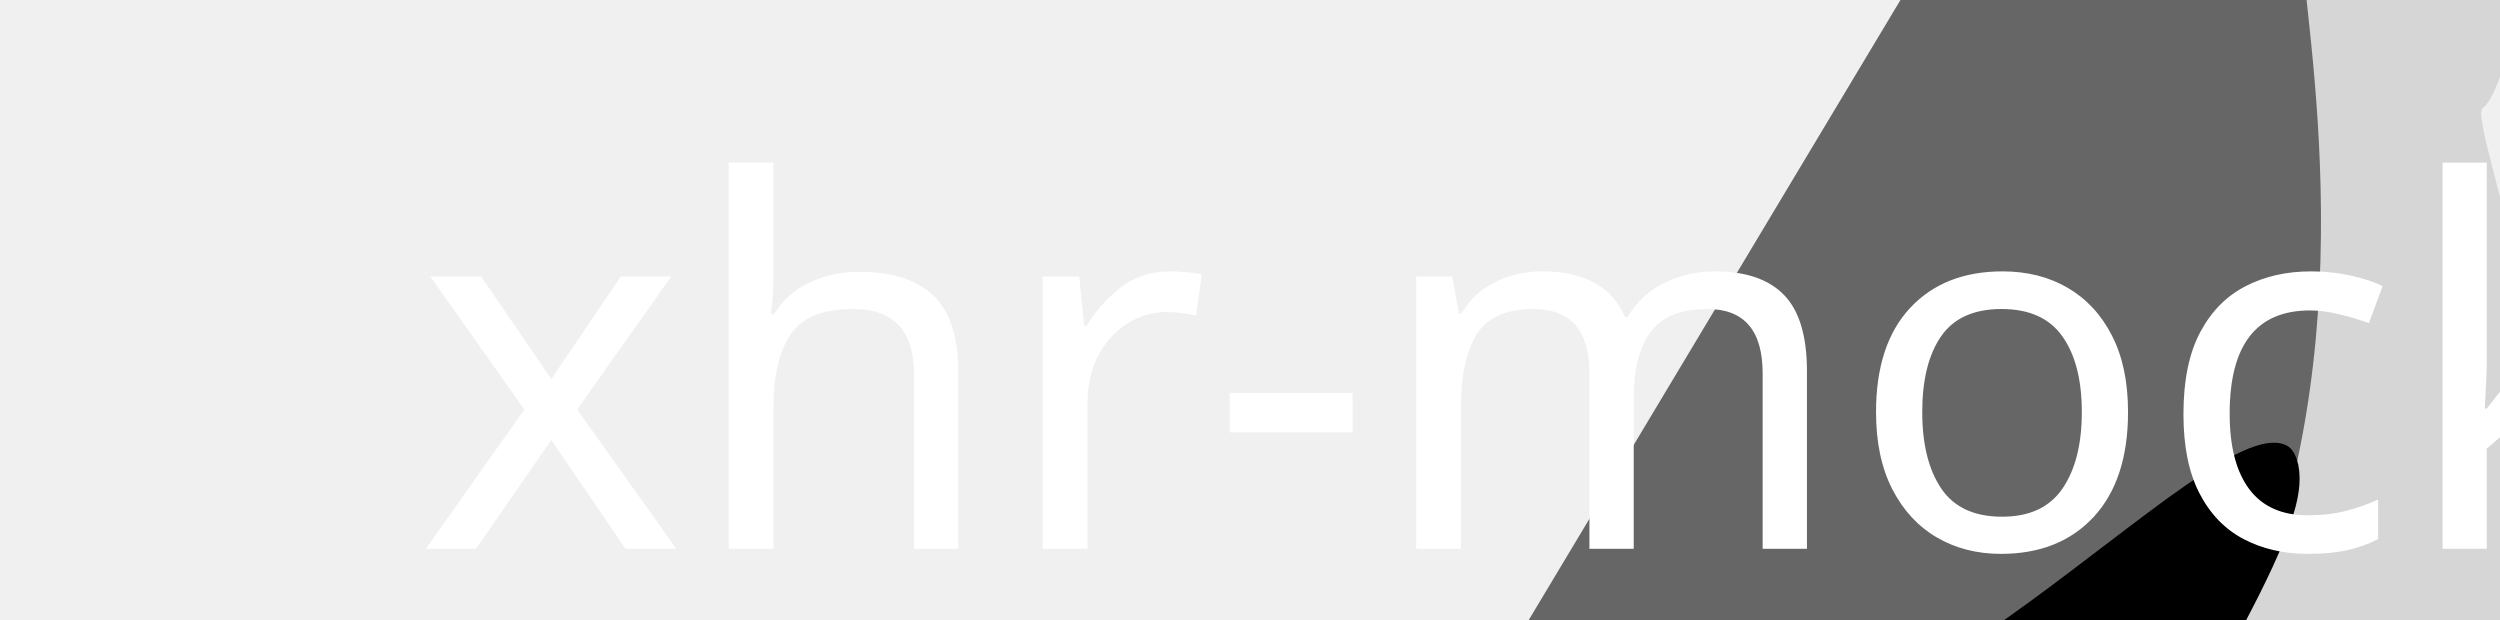
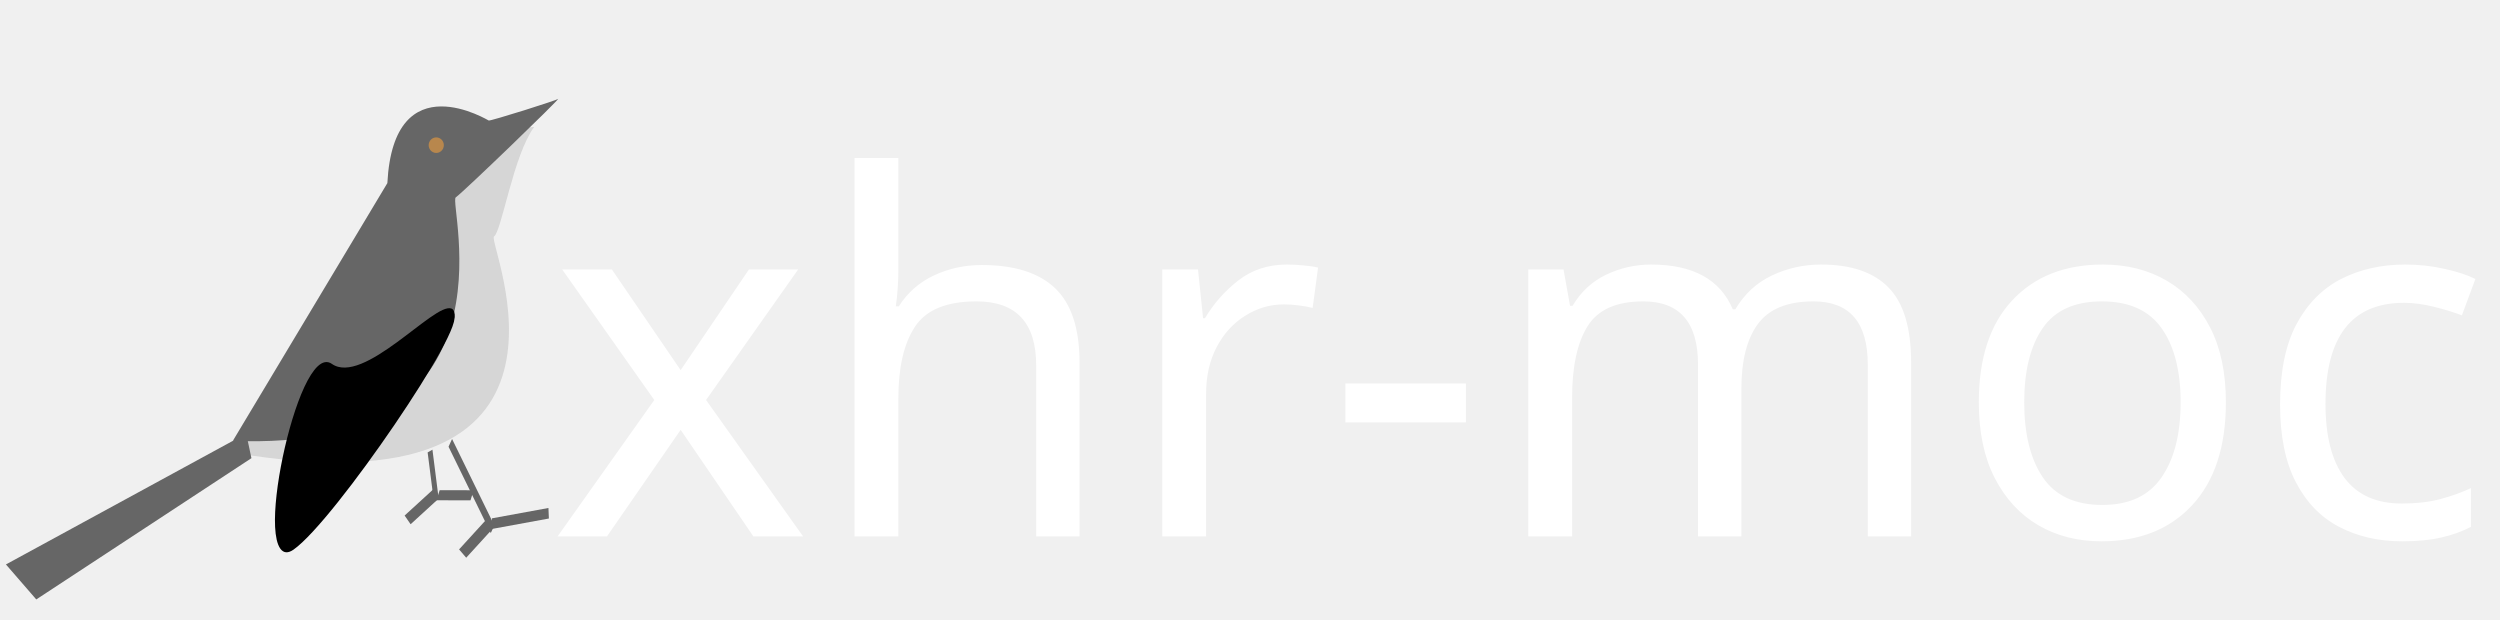
- <svg xmlns="http://www.w3.org/2000/svg" version="1.1" id="Layer_1" x="0px" y="0px" width="246px" height="61px" viewBox="30.5 123.5 246 61" enable-background="new 30.5 123.5 246 61" xml:space="preserve">
-   <g transform="matrix(0.380748, 0, 0, 0.810206, 91.97887, 58.58702)">
+ <svg xmlns="http://www.w3.org/2000/svg" version="1.1" id="Layer_1" x="0px" y="0px" width="246px" height="61px" viewBox="30.5 123.5 246 61" enable-background="new 30.5 123.5 246 61">
+   <g transform="matrix(0.081589, 0, 0, 0.173616, 39.93588, 130.5803)">
    <polyline stroke-linecap="round" id="svg_7" points="529.5,339.5 529.5,339.5 " fill-opacity="null" stroke-opacity="null" stroke-width="0" stroke="#000" fill="none" />
    <path id="svg_18" d="M 349.77 69.583 C 375.388 8.907 473.195 34.618 472.031 34.103 C 473.195 34.618 504.778 31.675 528.565 31.16 C 503.229 47.454 489.497 90.151 480.182 93.236 C 470.868 96.321 626.895 252.636 163.468 215.614" opacity="0.5" stroke-opacity="null" stroke-width="5" stroke="null" fill="#BBBBBB" />
    <path id="svg_20" d="m177.643,125.357" opacity="0.5" fill-opacity="null" stroke-opacity="null" stroke-width="5" stroke="null" fill="#000000" />
    <path id="svg_23" d="m-108.5,24.5" opacity="0.5" stroke-opacity="null" stroke-width="5" stroke="null" fill="#444444" />
    <path id="svg_25" d="m-99.5,76.5" opacity="0.5" stroke-opacity="null" stroke-width="5" stroke="null" fill="#444444" />
    <path id="svg_28" d="m274.643,167.357" opacity="0.5" stroke-opacity="null" stroke-width="5" stroke="null" fill="#999999" />
    <path id="svg_29" d="M 351.525 62.998 C 359.146 -6.091 474.95 28.034 473.786 27.518 C 474.95 28.034 558.786 15.692 557.623 15.178 C 558.786 15.692 443.316 68.007 434 71.093 C 424.686 74.178 516.868 216.228 165.223 209.03" stroke-opacity="null" stroke-width="5" stroke="null" fill="#666666" />
    <path id="svg_30" d="M 168.459 208.242 L -108.5 279.127 L -71.905 298.96 L 187.586 218.893 L 182.598 207.873 L 168.459 208.242 Z" stroke-opacity="null" stroke-width="5" stroke="null" fill="#666666" />
    <line stroke="#666666" stroke-linecap="null" stroke-linejoin="null" id="svg_36" y2="258.963" x2="479.375" y1="210.406" x1="426.428" fill-opacity="null" stroke-width="6" fill="none" transform="matrix(0.999845, 0.007491, -0.041274, 0.999845, 9.756465, -3.356279)" />
    <ellipse ry="4.408" rx="9.149" id="svg_39" cy="41.496" cx="410.484" stroke-width="8" fill="#B8874D" />
    <line stroke="#666666" stroke-linecap="null" stroke-linejoin="null" id="svg_40" y2="250.111" x2="546.052" y1="255.987" x1="477.853" fill-opacity="null" stroke-opacity="null" stroke-width="6" fill="none" />
    <line stroke="#666666" stroke-linecap="null" stroke-linejoin="null" id="svg_41" y2="261.651" x2="483.32" y1="267.459" x1="433.957" fill-opacity="null" stroke-opacity="null" stroke-width="6" fill="none" transform="matrix(0.819544, -0.244112, 1.34507, 0.819544, -273.0809, 159.6995)" />
    <line stroke-linecap="null" stroke-linejoin="null" id="svg_42" y2="242.766" x2="410.541" y1="214.852" x1="402.998" fill-opacity="null" stroke-opacity="null" stroke-width="6" stroke="#666666" fill="none" />
    <line stroke="#666666" stroke-linecap="null" stroke-linejoin="null" id="svg_44" y2="244.318" x2="417.173" y1="248.255" x1="370.051" fill-opacity="null" stroke-opacity="null" stroke-width="6" fill="none" transform="matrix(0.844628, -0.251584, 1.139196, 0.844628, -219.4124, 137.2925)" />
    <line stroke="#666666" stroke-linecap="null" stroke-linejoin="null" id="svg_45" y2="236.992" x2="452.515" y1="242.845" x1="413.858" fill-opacity="null" stroke-opacity="null" stroke-width="6" fill="none" transform="matrix(0.941807, 0.143206, -0.789075, 0.941807, 214.5223, -48.07334)" />
    <path stroke="#000000" id="svg_46" d="M 283.817 167.832 C 322.948 180.804 409.711 132.62 428.782 136.622 C 447.852 140.623 286.568 252.218 237.571 268.355 C 188.575 284.492 244.686 154.861 283.817 167.832 Z" stroke-width="5" fill="#000000" />
  </g>
-   <text transform="matrix(1 0 0 1 71.5 177.5)" fill="#FFFFFF" font-family="'MyriadPro-Regular'" font-size="50">xhr-mock</text>
+   <text style="fill: rgb(255, 255, 255); font-family: MyriadPro-Regular; font-size: 49px; white-space: pre;" x="84.493" y="176.282">xhr-mock</text>
</svg>
